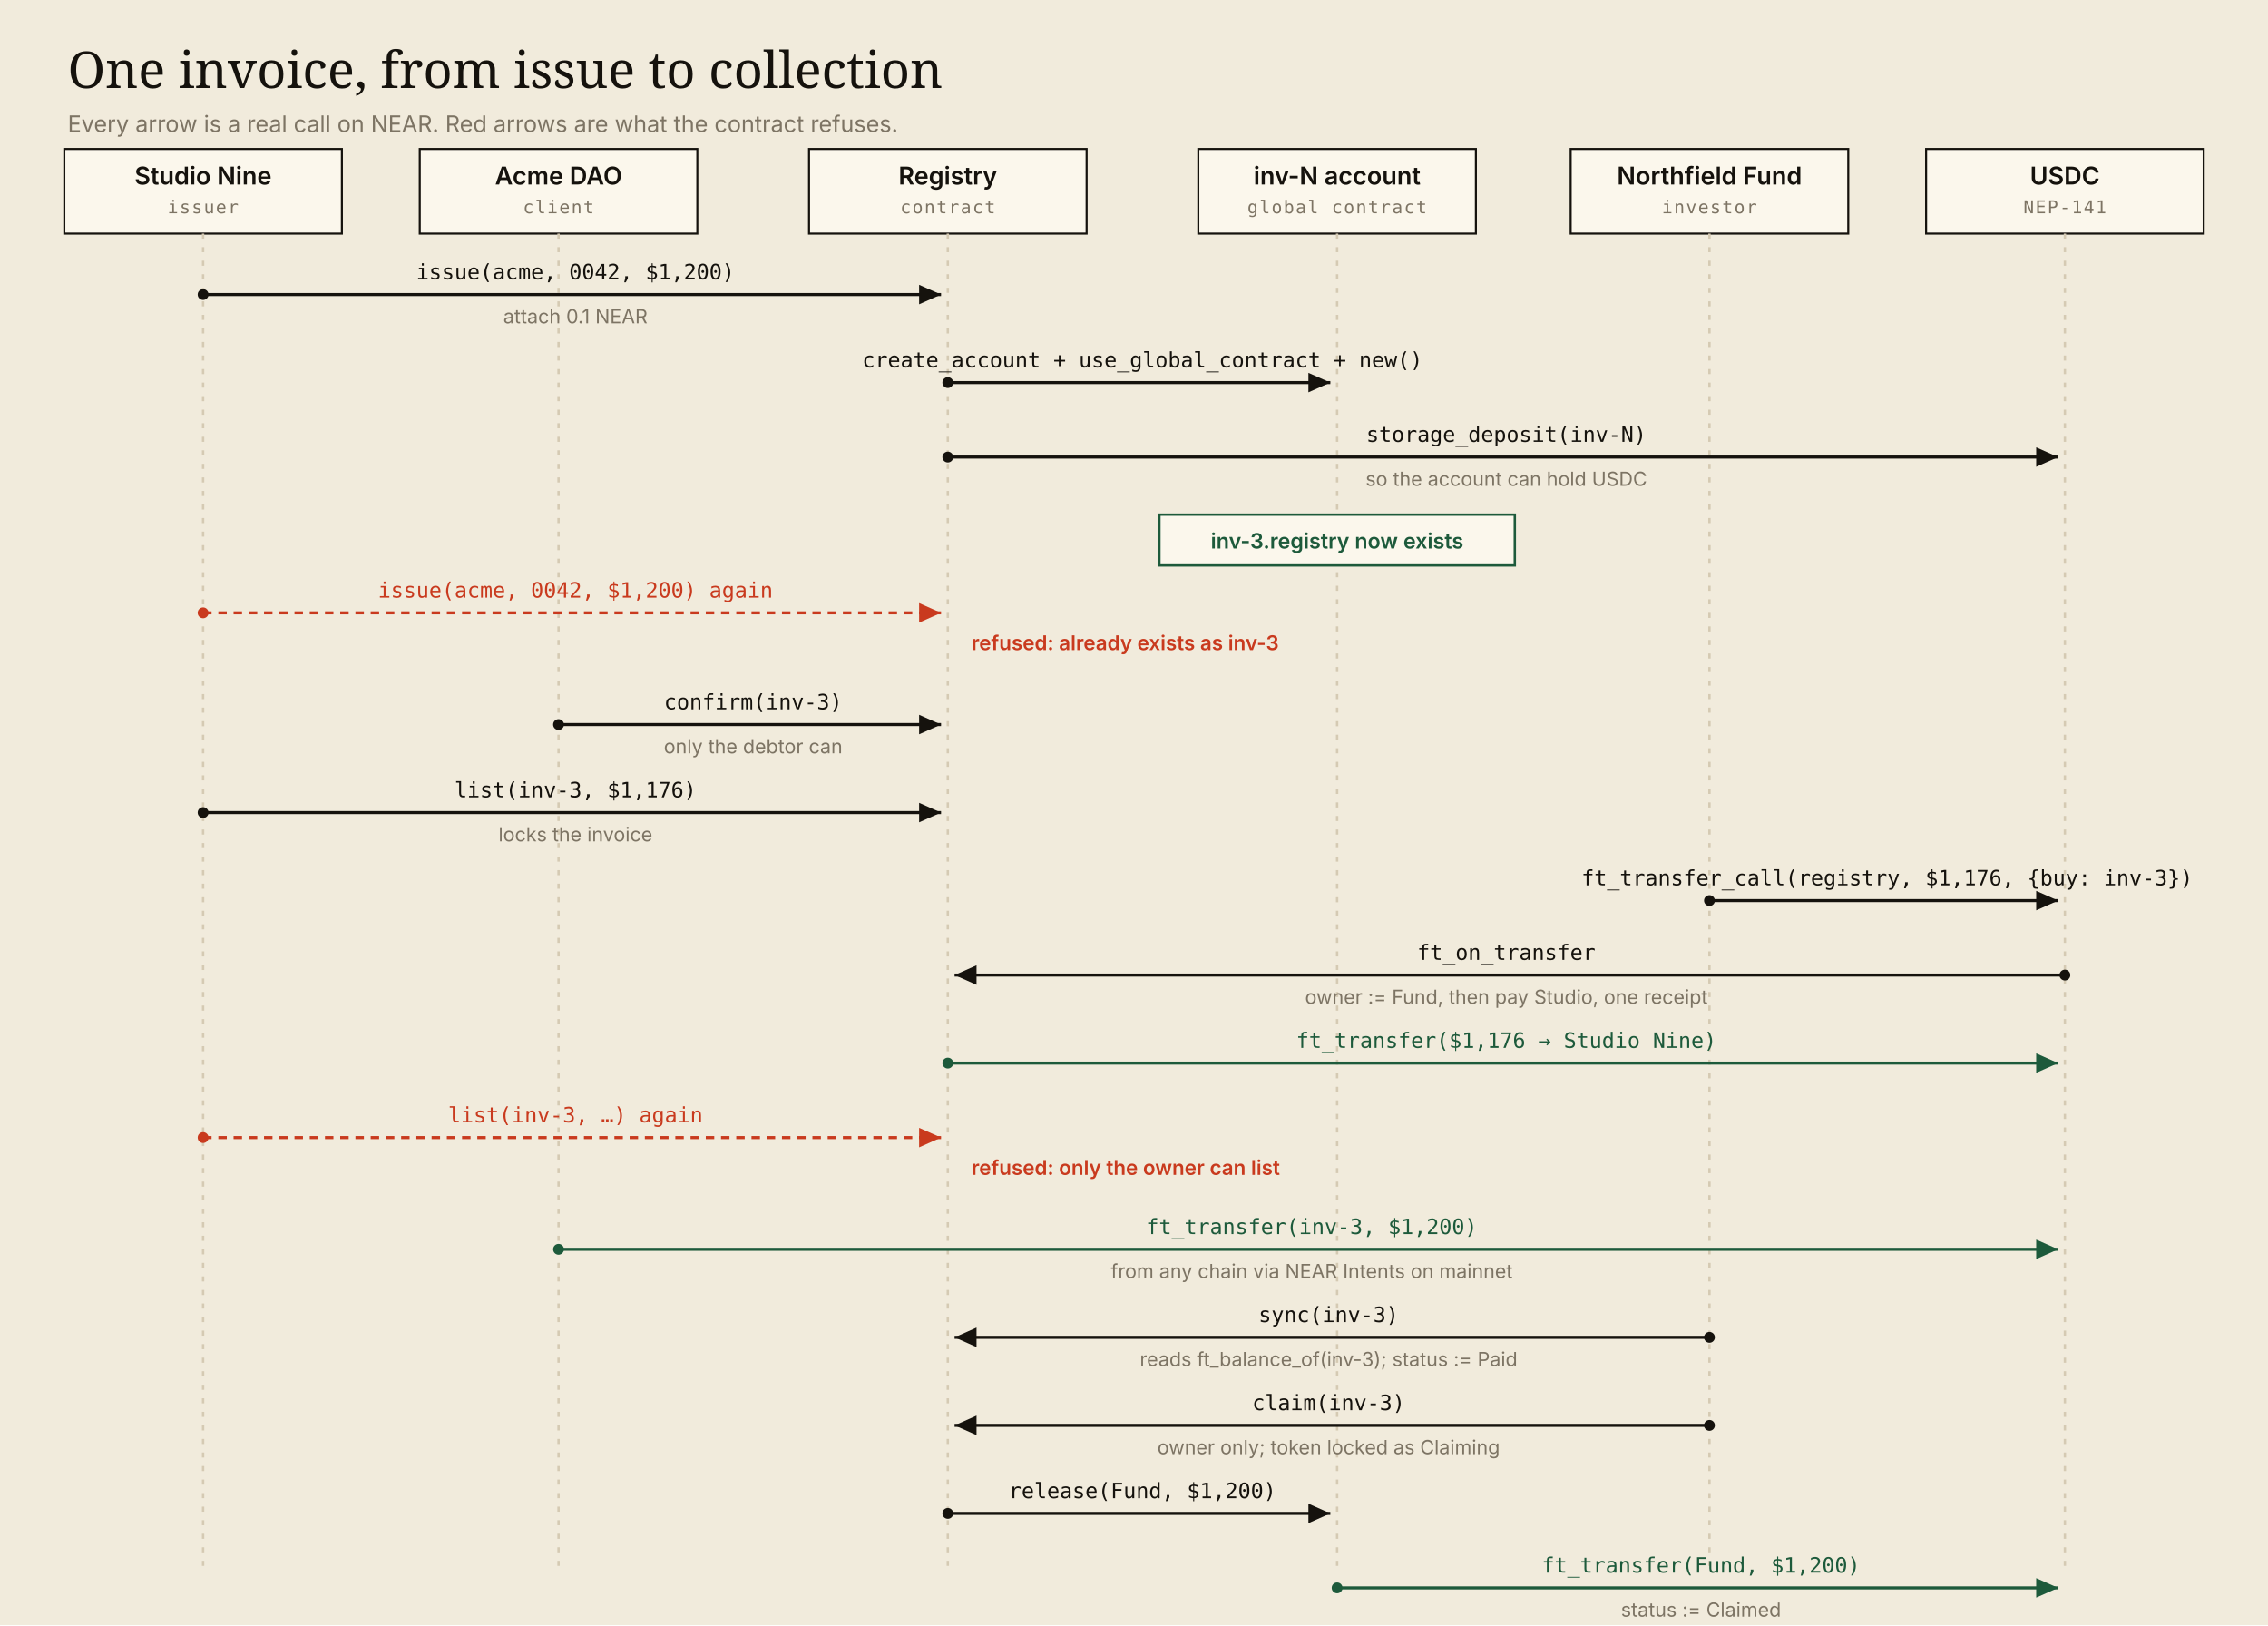
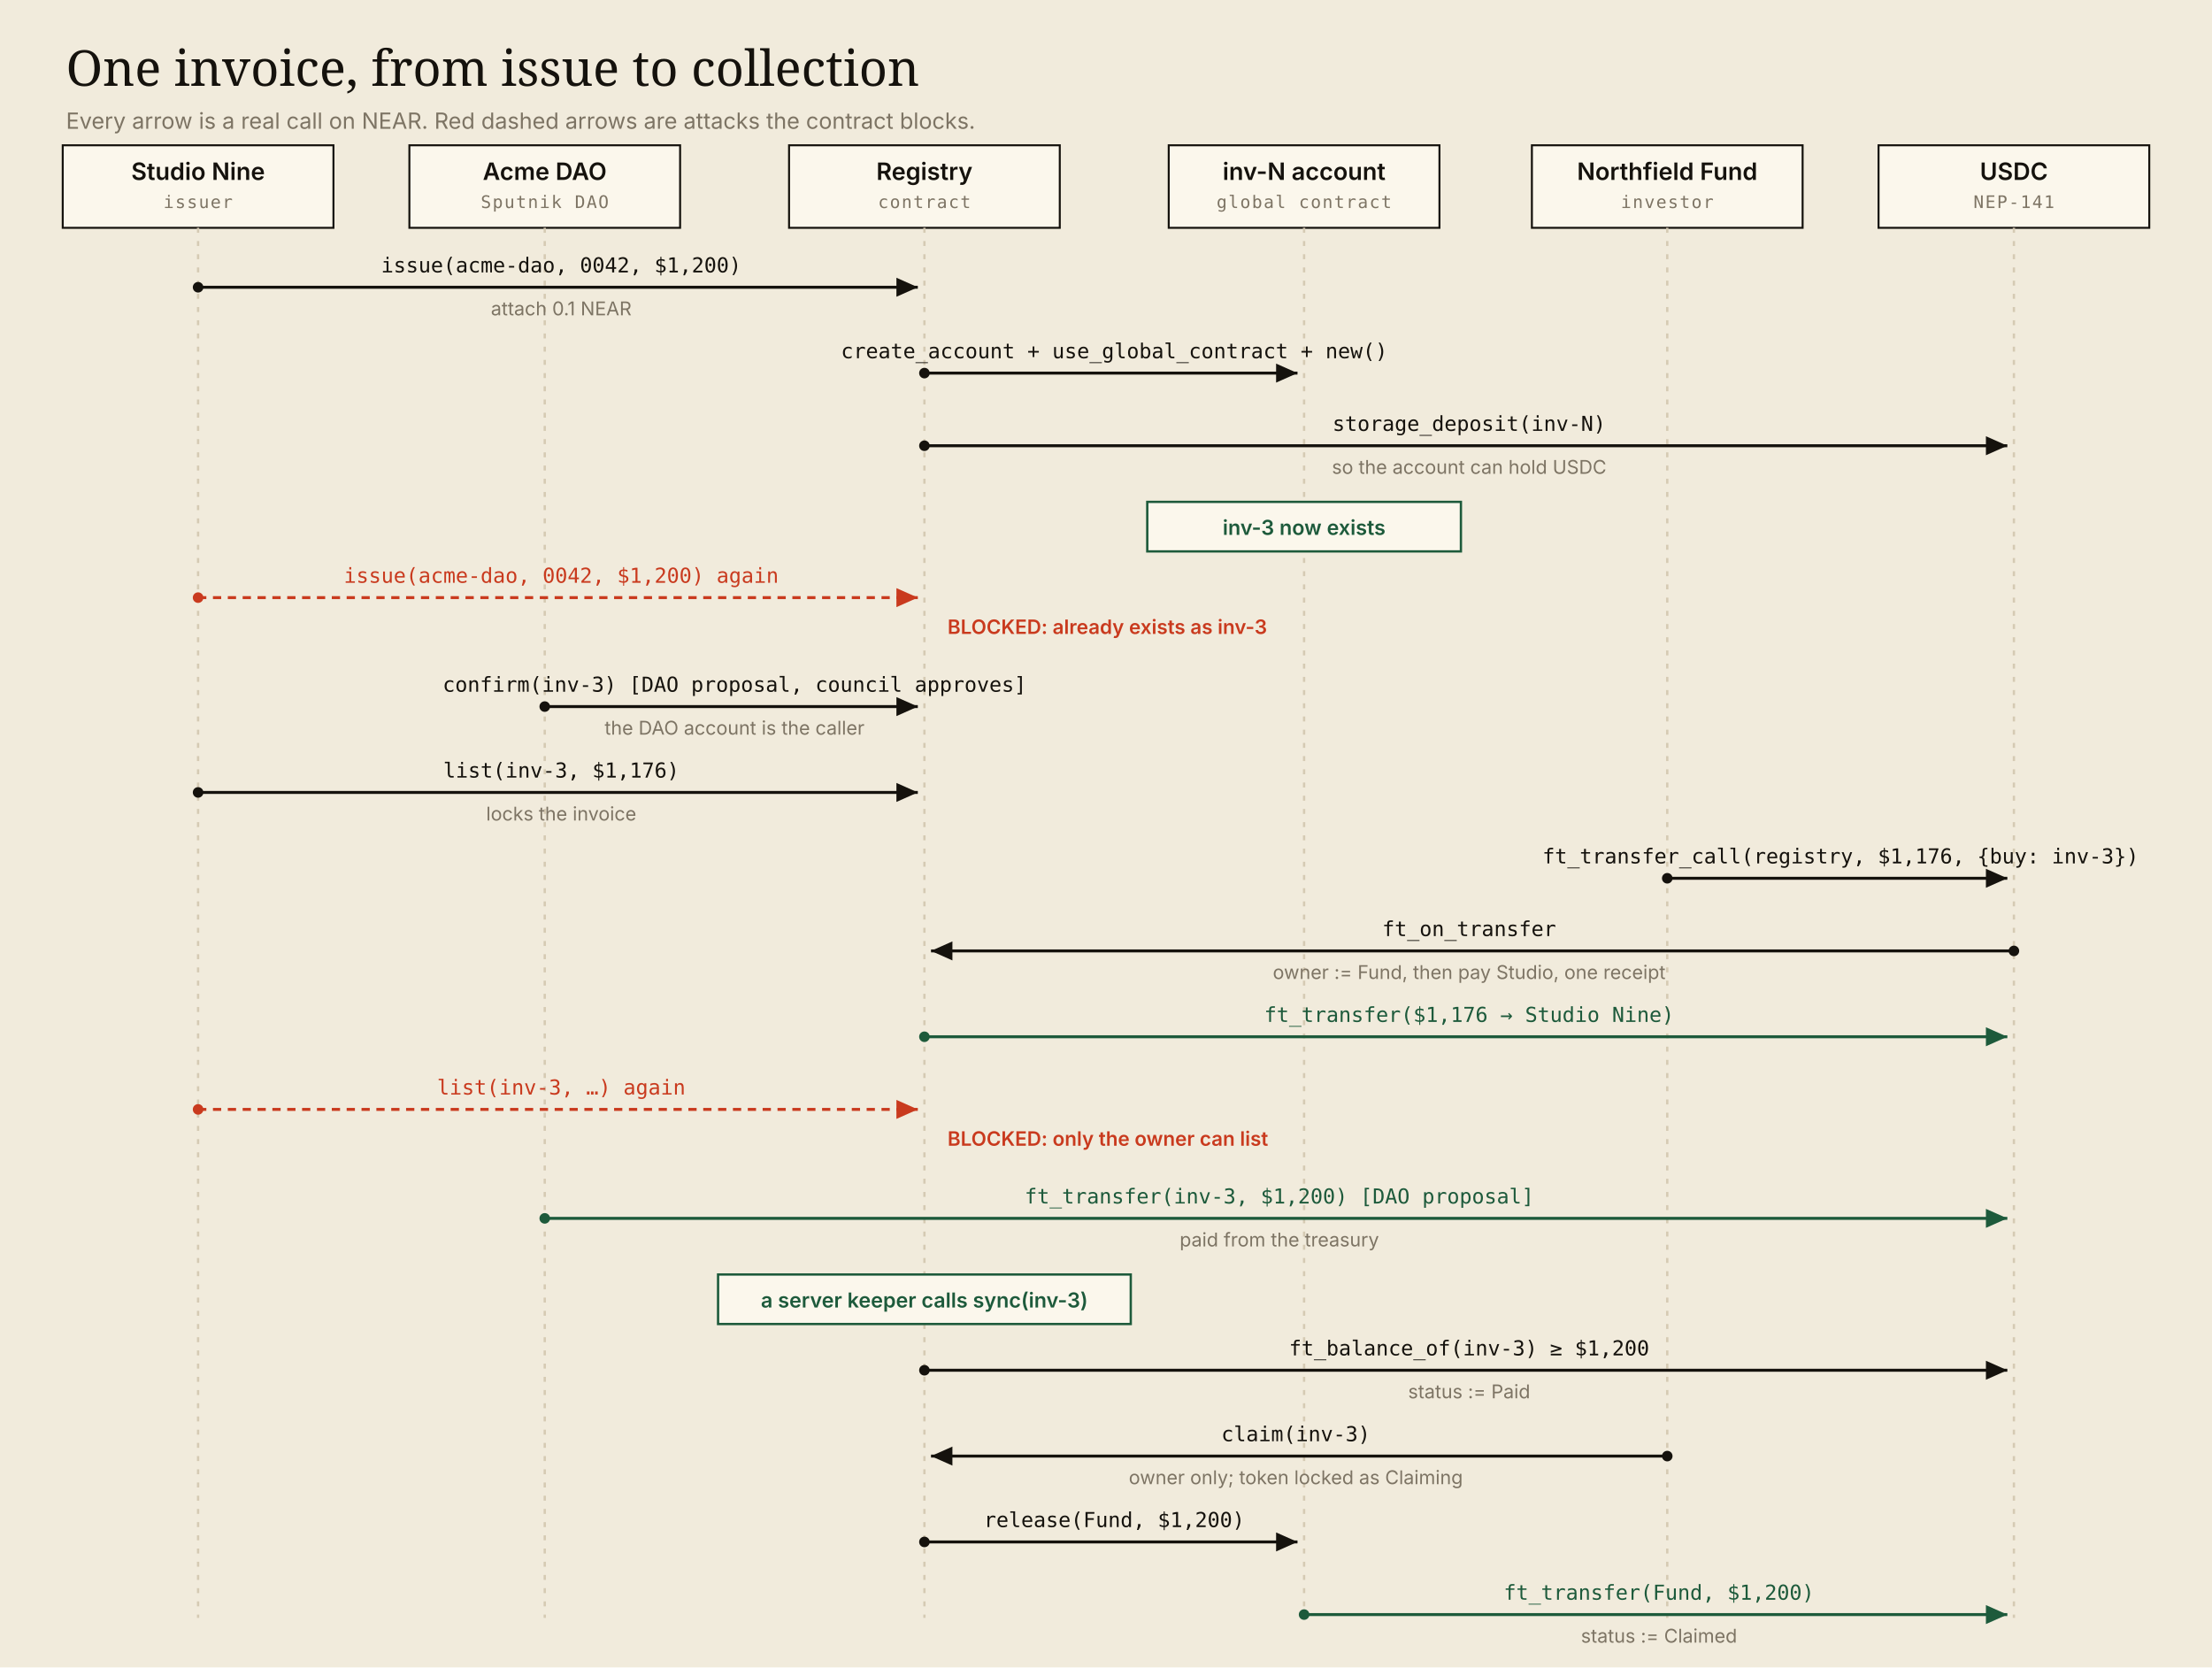
- <svg xmlns="http://www.w3.org/2000/svg" viewBox="0 0 1340 960" width="1340" height="960" role="img" aria-labelledby="t d">
-   <rect width="1340" height="960" fill="#f1ebdc" />
+ <svg xmlns="http://www.w3.org/2000/svg" viewBox="0 0 1340 1010" width="1340" height="1010" role="img" aria-labelledby="t d">
+   <rect width="1340" height="1010" fill="#f1ebdc" />
  <defs>
    <marker id="a" viewBox="0 0 10 10" refX="9" refY="5" markerWidth="8" markerHeight="8" orient="auto-start-reverse">
      <path d="M0 1 L9 5 L0 9 z" fill="#15120d" />
    </marker>
    <marker id="ar" viewBox="0 0 10 10" refX="9" refY="5" markerWidth="8" markerHeight="8" orient="auto-start-reverse">
      <path d="M0 1 L9 5 L0 9 z" fill="#c93a1e" />
    </marker>
    <marker id="ag" viewBox="0 0 10 10" refX="9" refY="5" markerWidth="8" markerHeight="8" orient="auto-start-reverse">
      <path d="M0 1 L9 5 L0 9 z" fill="#1d5a3b" />
    </marker>
  </defs>
  <text x="40" y="52" font-family="Newsreader, 'Iowan Old Style', Georgia, serif" font-size="30" fill="#15120d" text-anchor="start" font-weight="500" font-style="normal" letter-spacing="0">One invoice, from issue to collection</text>
-   <text x="40" y="78" font-family="Geist, system-ui, -apple-system, 'Segoe UI', sans-serif" font-size="13.5" fill="#7d7464" text-anchor="start" font-weight="400" font-style="normal" letter-spacing="0">Every arrow is a real call on NEAR. Red arrows are what the contract refuses.</text>
+   <text x="40" y="78" font-family="Geist, system-ui, -apple-system, 'Segoe UI', sans-serif" font-size="13.5" fill="#7d7464" text-anchor="start" font-weight="400" font-style="normal" letter-spacing="0">Every arrow is a real call on NEAR. Red dashed arrows are attacks the contract blocks.</text>
  <rect x="38" y="88" width="164" height="50" fill="#fbf7ec" stroke="#15120d" stroke-width="1.2" />
  <text x="120" y="109" font-family="Geist, system-ui, -apple-system, 'Segoe UI', sans-serif" font-size="14.5" fill="#15120d" text-anchor="middle" font-weight="600" font-style="normal" letter-spacing="0">Studio Nine</text>
  <text x="120" y="126" font-family="'Geist Mono', ui-monospace, 'SF Mono', Menlo, monospace" font-size="10.5" fill="#7d7464" text-anchor="middle" font-weight="400" font-style="normal" letter-spacing="0.8">issuer</text>
-   <line x1="120" y1="138" x2="120" y2="930" stroke="#d5cab3" stroke-width="1.4" stroke-dasharray="3 5" />
+   <line x1="120" y1="138" x2="120" y2="980" stroke="#d5cab3" stroke-width="1.4" stroke-dasharray="3 5" />
  <rect x="248" y="88" width="164" height="50" fill="#fbf7ec" stroke="#15120d" stroke-width="1.2" />
  <text x="330" y="109" font-family="Geist, system-ui, -apple-system, 'Segoe UI', sans-serif" font-size="14.5" fill="#15120d" text-anchor="middle" font-weight="600" font-style="normal" letter-spacing="0">Acme DAO</text>
-   <text x="330" y="126" font-family="'Geist Mono', ui-monospace, 'SF Mono', Menlo, monospace" font-size="10.5" fill="#7d7464" text-anchor="middle" font-weight="400" font-style="normal" letter-spacing="0.8">client</text>
-   <line x1="330" y1="138" x2="330" y2="930" stroke="#d5cab3" stroke-width="1.4" stroke-dasharray="3 5" />
+   <text x="330" y="126" font-family="'Geist Mono', ui-monospace, 'SF Mono', Menlo, monospace" font-size="10.5" fill="#7d7464" text-anchor="middle" font-weight="400" font-style="normal" letter-spacing="0.8">Sputnik DAO</text>
+   <line x1="330" y1="138" x2="330" y2="980" stroke="#d5cab3" stroke-width="1.4" stroke-dasharray="3 5" />
  <rect x="478" y="88" width="164" height="50" fill="#fbf7ec" stroke="#15120d" stroke-width="1.2" />
  <text x="560" y="109" font-family="Geist, system-ui, -apple-system, 'Segoe UI', sans-serif" font-size="14.5" fill="#15120d" text-anchor="middle" font-weight="600" font-style="normal" letter-spacing="0">Registry</text>
  <text x="560" y="126" font-family="'Geist Mono', ui-monospace, 'SF Mono', Menlo, monospace" font-size="10.5" fill="#7d7464" text-anchor="middle" font-weight="400" font-style="normal" letter-spacing="0.8">contract</text>
-   <line x1="560" y1="138" x2="560" y2="930" stroke="#d5cab3" stroke-width="1.4" stroke-dasharray="3 5" />
+   <line x1="560" y1="138" x2="560" y2="980" stroke="#d5cab3" stroke-width="1.4" stroke-dasharray="3 5" />
  <rect x="708" y="88" width="164" height="50" fill="#fbf7ec" stroke="#15120d" stroke-width="1.2" />
  <text x="790" y="109" font-family="Geist, system-ui, -apple-system, 'Segoe UI', sans-serif" font-size="14.5" fill="#15120d" text-anchor="middle" font-weight="600" font-style="normal" letter-spacing="0">inv-N account</text>
  <text x="790" y="126" font-family="'Geist Mono', ui-monospace, 'SF Mono', Menlo, monospace" font-size="10.5" fill="#7d7464" text-anchor="middle" font-weight="400" font-style="normal" letter-spacing="0.8">global contract</text>
-   <line x1="790" y1="138" x2="790" y2="930" stroke="#d5cab3" stroke-width="1.4" stroke-dasharray="3 5" />
+   <line x1="790" y1="138" x2="790" y2="980" stroke="#d5cab3" stroke-width="1.4" stroke-dasharray="3 5" />
  <rect x="928" y="88" width="164" height="50" fill="#fbf7ec" stroke="#15120d" stroke-width="1.2" />
  <text x="1010" y="109" font-family="Geist, system-ui, -apple-system, 'Segoe UI', sans-serif" font-size="14.5" fill="#15120d" text-anchor="middle" font-weight="600" font-style="normal" letter-spacing="0">Northfield Fund</text>
  <text x="1010" y="126" font-family="'Geist Mono', ui-monospace, 'SF Mono', Menlo, monospace" font-size="10.5" fill="#7d7464" text-anchor="middle" font-weight="400" font-style="normal" letter-spacing="0.8">investor</text>
-   <line x1="1010" y1="138" x2="1010" y2="930" stroke="#d5cab3" stroke-width="1.4" stroke-dasharray="3 5" />
+   <line x1="1010" y1="138" x2="1010" y2="980" stroke="#d5cab3" stroke-width="1.4" stroke-dasharray="3 5" />
  <rect x="1138" y="88" width="164" height="50" fill="#fbf7ec" stroke="#15120d" stroke-width="1.2" />
  <text x="1220" y="109" font-family="Geist, system-ui, -apple-system, 'Segoe UI', sans-serif" font-size="14.5" fill="#15120d" text-anchor="middle" font-weight="600" font-style="normal" letter-spacing="0">USDC</text>
  <text x="1220" y="126" font-family="'Geist Mono', ui-monospace, 'SF Mono', Menlo, monospace" font-size="10.5" fill="#7d7464" text-anchor="middle" font-weight="400" font-style="normal" letter-spacing="0.8">NEP-141</text>
-   <line x1="1220" y1="138" x2="1220" y2="930" stroke="#d5cab3" stroke-width="1.4" stroke-dasharray="3 5" />
+   <line x1="1220" y1="138" x2="1220" y2="980" stroke="#d5cab3" stroke-width="1.4" stroke-dasharray="3 5" />
  <circle cx="120" cy="174" r="0" />
  <line x1="120" y1="174" x2="556" y2="174" stroke="#15120d" stroke-width="1.8" marker-end="url(#a)" />
  <circle cx="120" cy="174" r="3.2" fill="#15120d" />
-   <text x="340.0" y="165" font-family="'Geist Mono', ui-monospace, 'SF Mono', Menlo, monospace" font-size="12.5" fill="#15120d" text-anchor="middle" font-weight="500" font-style="normal" letter-spacing="0">issue(acme, 0042, $1,200)</text>
+   <text x="340.0" y="165" font-family="'Geist Mono', ui-monospace, 'SF Mono', Menlo, monospace" font-size="12.5" fill="#15120d" text-anchor="middle" font-weight="500" font-style="normal" letter-spacing="0">issue(acme-dao, 0042, $1,200)</text>
  <text x="340.0" y="191" font-family="Geist, system-ui, -apple-system, 'Segoe UI', sans-serif" font-size="11.5" fill="#7d7464" text-anchor="middle" font-weight="400" font-style="normal" letter-spacing="0">attach 0.1 NEAR</text>
  <circle cx="560" cy="226" r="0" />
  <line x1="560" y1="226" x2="786" y2="226" stroke="#15120d" stroke-width="1.8" marker-end="url(#a)" />
  <circle cx="560" cy="226" r="3.2" fill="#15120d" />
  <text x="675.0" y="217" font-family="'Geist Mono', ui-monospace, 'SF Mono', Menlo, monospace" font-size="12.5" fill="#15120d" text-anchor="middle" font-weight="500" font-style="normal" letter-spacing="0">create_account + use_global_contract + new()</text>
  <circle cx="560" cy="270" r="0" />
  <line x1="560" y1="270" x2="1216" y2="270" stroke="#15120d" stroke-width="1.8" marker-end="url(#a)" />
  <circle cx="560" cy="270" r="3.2" fill="#15120d" />
  <text x="890.0" y="261" font-family="'Geist Mono', ui-monospace, 'SF Mono', Menlo, monospace" font-size="12.5" fill="#15120d" text-anchor="middle" font-weight="500" font-style="normal" letter-spacing="0">storage_deposit(inv-N)</text>
  <text x="890.0" y="287" font-family="Geist, system-ui, -apple-system, 'Segoe UI', sans-serif" font-size="11.5" fill="#7d7464" text-anchor="middle" font-weight="400" font-style="normal" letter-spacing="0">so the account can hold USDC</text>
-   <rect x="685.0" y="304" width="210" height="30" fill="#fbf7ec" stroke="#1d5a3b" stroke-width="1.4" />
-   <text x="790" y="324" font-family="Geist, system-ui, -apple-system, 'Segoe UI', sans-serif" font-size="12.5" fill="#1d5a3b" text-anchor="middle" font-weight="600" font-style="normal" letter-spacing="0">inv-3.registry now exists</text>
+   <rect x="695.0" y="304" width="190" height="30" fill="#fbf7ec" stroke="#1d5a3b" stroke-width="1.4" />
+   <text x="790" y="324" font-family="Geist, system-ui, -apple-system, 'Segoe UI', sans-serif" font-size="12.5" fill="#1d5a3b" text-anchor="middle" font-weight="600" font-style="normal" letter-spacing="0">inv-3 now exists</text>
  <circle cx="120" cy="362" r="0" />
  <line x1="120" y1="362" x2="556" y2="362" stroke="#c93a1e" stroke-width="1.8" marker-end="url(#ar)" stroke-dasharray="5 4" />
  <circle cx="120" cy="362" r="3.2" fill="#c93a1e" />
-   <text x="340.0" y="353" font-family="'Geist Mono', ui-monospace, 'SF Mono', Menlo, monospace" font-size="12.5" fill="#c93a1e" text-anchor="middle" font-weight="500" font-style="normal" letter-spacing="0">issue(acme, 0042, $1,200) again</text>
-   <text x="574" y="384" font-family="Geist, system-ui, -apple-system, 'Segoe UI', sans-serif" font-size="12" fill="#c93a1e" text-anchor="start" font-weight="600" font-style="normal" letter-spacing="0">refused: already exists as inv-3</text>
+   <text x="340.0" y="353" font-family="'Geist Mono', ui-monospace, 'SF Mono', Menlo, monospace" font-size="12.5" fill="#c93a1e" text-anchor="middle" font-weight="500" font-style="normal" letter-spacing="0">issue(acme-dao, 0042, $1,200) again</text>
+   <text x="574" y="384" font-family="Geist, system-ui, -apple-system, 'Segoe UI', sans-serif" font-size="12" fill="#c93a1e" text-anchor="start" font-weight="600" font-style="normal" letter-spacing="0">BLOCKED: already exists as inv-3</text>
  <circle cx="330" cy="428" r="0" />
  <line x1="330" y1="428" x2="556" y2="428" stroke="#15120d" stroke-width="1.8" marker-end="url(#a)" />
  <circle cx="330" cy="428" r="3.2" fill="#15120d" />
-   <text x="445.0" y="419" font-family="'Geist Mono', ui-monospace, 'SF Mono', Menlo, monospace" font-size="12.5" fill="#15120d" text-anchor="middle" font-weight="500" font-style="normal" letter-spacing="0">confirm(inv-3)</text>
-   <text x="445.0" y="445" font-family="Geist, system-ui, -apple-system, 'Segoe UI', sans-serif" font-size="11.5" fill="#7d7464" text-anchor="middle" font-weight="400" font-style="normal" letter-spacing="0">only the debtor can</text>
+   <text x="445.0" y="419" font-family="'Geist Mono', ui-monospace, 'SF Mono', Menlo, monospace" font-size="12.5" fill="#15120d" text-anchor="middle" font-weight="500" font-style="normal" letter-spacing="0">confirm(inv-3)  [DAO proposal, council approves]</text>
+   <text x="445.0" y="445" font-family="Geist, system-ui, -apple-system, 'Segoe UI', sans-serif" font-size="11.5" fill="#7d7464" text-anchor="middle" font-weight="400" font-style="normal" letter-spacing="0">the DAO account is the caller</text>
  <circle cx="120" cy="480" r="0" />
  <line x1="120" y1="480" x2="556" y2="480" stroke="#15120d" stroke-width="1.8" marker-end="url(#a)" />
  <circle cx="120" cy="480" r="3.2" fill="#15120d" />
  <text x="340.0" y="471" font-family="'Geist Mono', ui-monospace, 'SF Mono', Menlo, monospace" font-size="12.5" fill="#15120d" text-anchor="middle" font-weight="500" font-style="normal" letter-spacing="0">list(inv-3, $1,176)</text>
  <text x="340.0" y="497" font-family="Geist, system-ui, -apple-system, 'Segoe UI', sans-serif" font-size="11.5" fill="#7d7464" text-anchor="middle" font-weight="400" font-style="normal" letter-spacing="0">locks the invoice</text>
  <circle cx="1010" cy="532" r="0" />
  <line x1="1010" y1="532" x2="1216" y2="532" stroke="#15120d" stroke-width="1.8" marker-end="url(#a)" />
  <circle cx="1010" cy="532" r="3.2" fill="#15120d" />
  <text x="1115.0" y="523" font-family="'Geist Mono', ui-monospace, 'SF Mono', Menlo, monospace" font-size="12.5" fill="#15120d" text-anchor="middle" font-weight="500" font-style="normal" letter-spacing="0">ft_transfer_call(registry, $1,176, {buy: inv-3})</text>
  <circle cx="560" cy="576" r="0" />
  <line x1="1220" y1="576" x2="564" y2="576" stroke="#15120d" stroke-width="1.8" marker-end="url(#a)" />
  <circle cx="1220" cy="576" r="3.2" fill="#15120d" />
  <text x="890.0" y="567" font-family="'Geist Mono', ui-monospace, 'SF Mono', Menlo, monospace" font-size="12.5" fill="#15120d" text-anchor="middle" font-weight="500" font-style="normal" letter-spacing="0">ft_on_transfer</text>
  <text x="890.0" y="593" font-family="Geist, system-ui, -apple-system, 'Segoe UI', sans-serif" font-size="11.5" fill="#7d7464" text-anchor="middle" font-weight="400" font-style="normal" letter-spacing="0">owner := Fund, then pay Studio, one receipt</text>
  <circle cx="560" cy="628" r="0" />
  <line x1="560" y1="628" x2="1216" y2="628" stroke="#1d5a3b" stroke-width="1.8" marker-end="url(#ag)" />
  <circle cx="560" cy="628" r="3.2" fill="#1d5a3b" />
  <text x="890.0" y="619" font-family="'Geist Mono', ui-monospace, 'SF Mono', Menlo, monospace" font-size="12.5" fill="#1d5a3b" text-anchor="middle" font-weight="500" font-style="normal" letter-spacing="0">ft_transfer($1,176 → Studio Nine)</text>
  <circle cx="120" cy="672" r="0" />
  <line x1="120" y1="672" x2="556" y2="672" stroke="#c93a1e" stroke-width="1.8" marker-end="url(#ar)" stroke-dasharray="5 4" />
  <circle cx="120" cy="672" r="3.2" fill="#c93a1e" />
  <text x="340.0" y="663" font-family="'Geist Mono', ui-monospace, 'SF Mono', Menlo, monospace" font-size="12.5" fill="#c93a1e" text-anchor="middle" font-weight="500" font-style="normal" letter-spacing="0">list(inv-3, …) again</text>
-   <text x="574" y="694" font-family="Geist, system-ui, -apple-system, 'Segoe UI', sans-serif" font-size="12" fill="#c93a1e" text-anchor="start" font-weight="600" font-style="normal" letter-spacing="0">refused: only the owner can list</text>
+   <text x="574" y="694" font-family="Geist, system-ui, -apple-system, 'Segoe UI', sans-serif" font-size="12" fill="#c93a1e" text-anchor="start" font-weight="600" font-style="normal" letter-spacing="0">BLOCKED: only the owner can list</text>
  <circle cx="330" cy="738" r="0" />
  <line x1="330" y1="738" x2="1216" y2="738" stroke="#1d5a3b" stroke-width="1.8" marker-end="url(#ag)" />
  <circle cx="330" cy="738" r="3.2" fill="#1d5a3b" />
-   <text x="775.0" y="729" font-family="'Geist Mono', ui-monospace, 'SF Mono', Menlo, monospace" font-size="12.5" fill="#1d5a3b" text-anchor="middle" font-weight="500" font-style="normal" letter-spacing="0">ft_transfer(inv-3, $1,200)</text>
-   <text x="775.0" y="755" font-family="Geist, system-ui, -apple-system, 'Segoe UI', sans-serif" font-size="11.5" fill="#7d7464" text-anchor="middle" font-weight="400" font-style="normal" letter-spacing="0">from any chain via NEAR Intents on mainnet</text>
-   <circle cx="560" cy="790" r="0" />
-   <line x1="1010" y1="790" x2="564" y2="790" stroke="#15120d" stroke-width="1.8" marker-end="url(#a)" />
-   <circle cx="1010" cy="790" r="3.2" fill="#15120d" />
-   <text x="785.0" y="781" font-family="'Geist Mono', ui-monospace, 'SF Mono', Menlo, monospace" font-size="12.5" fill="#15120d" text-anchor="middle" font-weight="500" font-style="normal" letter-spacing="0">sync(inv-3)</text>
-   <text x="785.0" y="807" font-family="Geist, system-ui, -apple-system, 'Segoe UI', sans-serif" font-size="11.5" fill="#7d7464" text-anchor="middle" font-weight="400" font-style="normal" letter-spacing="0">reads ft_balance_of(inv-3); status := Paid</text>
-   <circle cx="560" cy="842" r="0" />
-   <line x1="1010" y1="842" x2="564" y2="842" stroke="#15120d" stroke-width="1.8" marker-end="url(#a)" />
-   <circle cx="1010" cy="842" r="3.2" fill="#15120d" />
-   <text x="785.0" y="833" font-family="'Geist Mono', ui-monospace, 'SF Mono', Menlo, monospace" font-size="12.5" fill="#15120d" text-anchor="middle" font-weight="500" font-style="normal" letter-spacing="0">claim(inv-3)</text>
-   <text x="785.0" y="859" font-family="Geist, system-ui, -apple-system, 'Segoe UI', sans-serif" font-size="11.5" fill="#7d7464" text-anchor="middle" font-weight="400" font-style="normal" letter-spacing="0">owner only; token locked as Claiming</text>
-   <circle cx="560" cy="894" r="0" />
-   <line x1="560" y1="894" x2="786" y2="894" stroke="#15120d" stroke-width="1.8" marker-end="url(#a)" />
-   <circle cx="560" cy="894" r="3.2" fill="#15120d" />
-   <text x="675.0" y="885" font-family="'Geist Mono', ui-monospace, 'SF Mono', Menlo, monospace" font-size="12.5" fill="#15120d" text-anchor="middle" font-weight="500" font-style="normal" letter-spacing="0">release(Fund, $1,200)</text>
-   <circle cx="790" cy="938" r="0" />
-   <line x1="790" y1="938" x2="1216" y2="938" stroke="#1d5a3b" stroke-width="1.8" marker-end="url(#ag)" />
-   <circle cx="790" cy="938" r="3.2" fill="#1d5a3b" />
-   <text x="1005.0" y="929" font-family="'Geist Mono', ui-monospace, 'SF Mono', Menlo, monospace" font-size="12.5" fill="#1d5a3b" text-anchor="middle" font-weight="500" font-style="normal" letter-spacing="0">ft_transfer(Fund, $1,200)</text>
-   <text x="1005.0" y="955" font-family="Geist, system-ui, -apple-system, 'Segoe UI', sans-serif" font-size="11.5" fill="#7d7464" text-anchor="middle" font-weight="400" font-style="normal" letter-spacing="0">status := Claimed</text>
+   <text x="775.0" y="729" font-family="'Geist Mono', ui-monospace, 'SF Mono', Menlo, monospace" font-size="12.5" fill="#1d5a3b" text-anchor="middle" font-weight="500" font-style="normal" letter-spacing="0">ft_transfer(inv-3, $1,200)  [DAO proposal]</text>
+   <text x="775.0" y="755" font-family="Geist, system-ui, -apple-system, 'Segoe UI', sans-serif" font-size="11.5" fill="#7d7464" text-anchor="middle" font-weight="400" font-style="normal" letter-spacing="0">paid from the treasury</text>
+   <rect x="435.0" y="772" width="250" height="30" fill="#fbf7ec" stroke="#1d5a3b" stroke-width="1.4" />
+   <text x="560" y="792" font-family="Geist, system-ui, -apple-system, 'Segoe UI', sans-serif" font-size="12.5" fill="#1d5a3b" text-anchor="middle" font-weight="600" font-style="normal" letter-spacing="0">a server keeper calls sync(inv-3)</text>
+   <circle cx="560" cy="830" r="0" />
+   <line x1="560" y1="830" x2="1216" y2="830" stroke="#15120d" stroke-width="1.8" marker-end="url(#a)" />
+   <circle cx="560" cy="830" r="3.2" fill="#15120d" />
+   <text x="890.0" y="821" font-family="'Geist Mono', ui-monospace, 'SF Mono', Menlo, monospace" font-size="12.5" fill="#15120d" text-anchor="middle" font-weight="500" font-style="normal" letter-spacing="0">ft_balance_of(inv-3) ≥ $1,200</text>
+   <text x="890.0" y="847" font-family="Geist, system-ui, -apple-system, 'Segoe UI', sans-serif" font-size="11.5" fill="#7d7464" text-anchor="middle" font-weight="400" font-style="normal" letter-spacing="0">status := Paid</text>
+   <circle cx="560" cy="882" r="0" />
+   <line x1="1010" y1="882" x2="564" y2="882" stroke="#15120d" stroke-width="1.8" marker-end="url(#a)" />
+   <circle cx="1010" cy="882" r="3.2" fill="#15120d" />
+   <text x="785.0" y="873" font-family="'Geist Mono', ui-monospace, 'SF Mono', Menlo, monospace" font-size="12.5" fill="#15120d" text-anchor="middle" font-weight="500" font-style="normal" letter-spacing="0">claim(inv-3)</text>
+   <text x="785.0" y="899" font-family="Geist, system-ui, -apple-system, 'Segoe UI', sans-serif" font-size="11.5" fill="#7d7464" text-anchor="middle" font-weight="400" font-style="normal" letter-spacing="0">owner only; token locked as Claiming</text>
+   <circle cx="560" cy="934" r="0" />
+   <line x1="560" y1="934" x2="786" y2="934" stroke="#15120d" stroke-width="1.8" marker-end="url(#a)" />
+   <circle cx="560" cy="934" r="3.2" fill="#15120d" />
+   <text x="675.0" y="925" font-family="'Geist Mono', ui-monospace, 'SF Mono', Menlo, monospace" font-size="12.5" fill="#15120d" text-anchor="middle" font-weight="500" font-style="normal" letter-spacing="0">release(Fund, $1,200)</text>
+   <circle cx="790" cy="978" r="0" />
+   <line x1="790" y1="978" x2="1216" y2="978" stroke="#1d5a3b" stroke-width="1.8" marker-end="url(#ag)" />
+   <circle cx="790" cy="978" r="3.2" fill="#1d5a3b" />
+   <text x="1005.0" y="969" font-family="'Geist Mono', ui-monospace, 'SF Mono', Menlo, monospace" font-size="12.5" fill="#1d5a3b" text-anchor="middle" font-weight="500" font-style="normal" letter-spacing="0">ft_transfer(Fund, $1,200)</text>
+   <text x="1005.0" y="995" font-family="Geist, system-ui, -apple-system, 'Segoe UI', sans-serif" font-size="11.5" fill="#7d7464" text-anchor="middle" font-weight="400" font-style="normal" letter-spacing="0">status := Claimed</text>
</svg>
